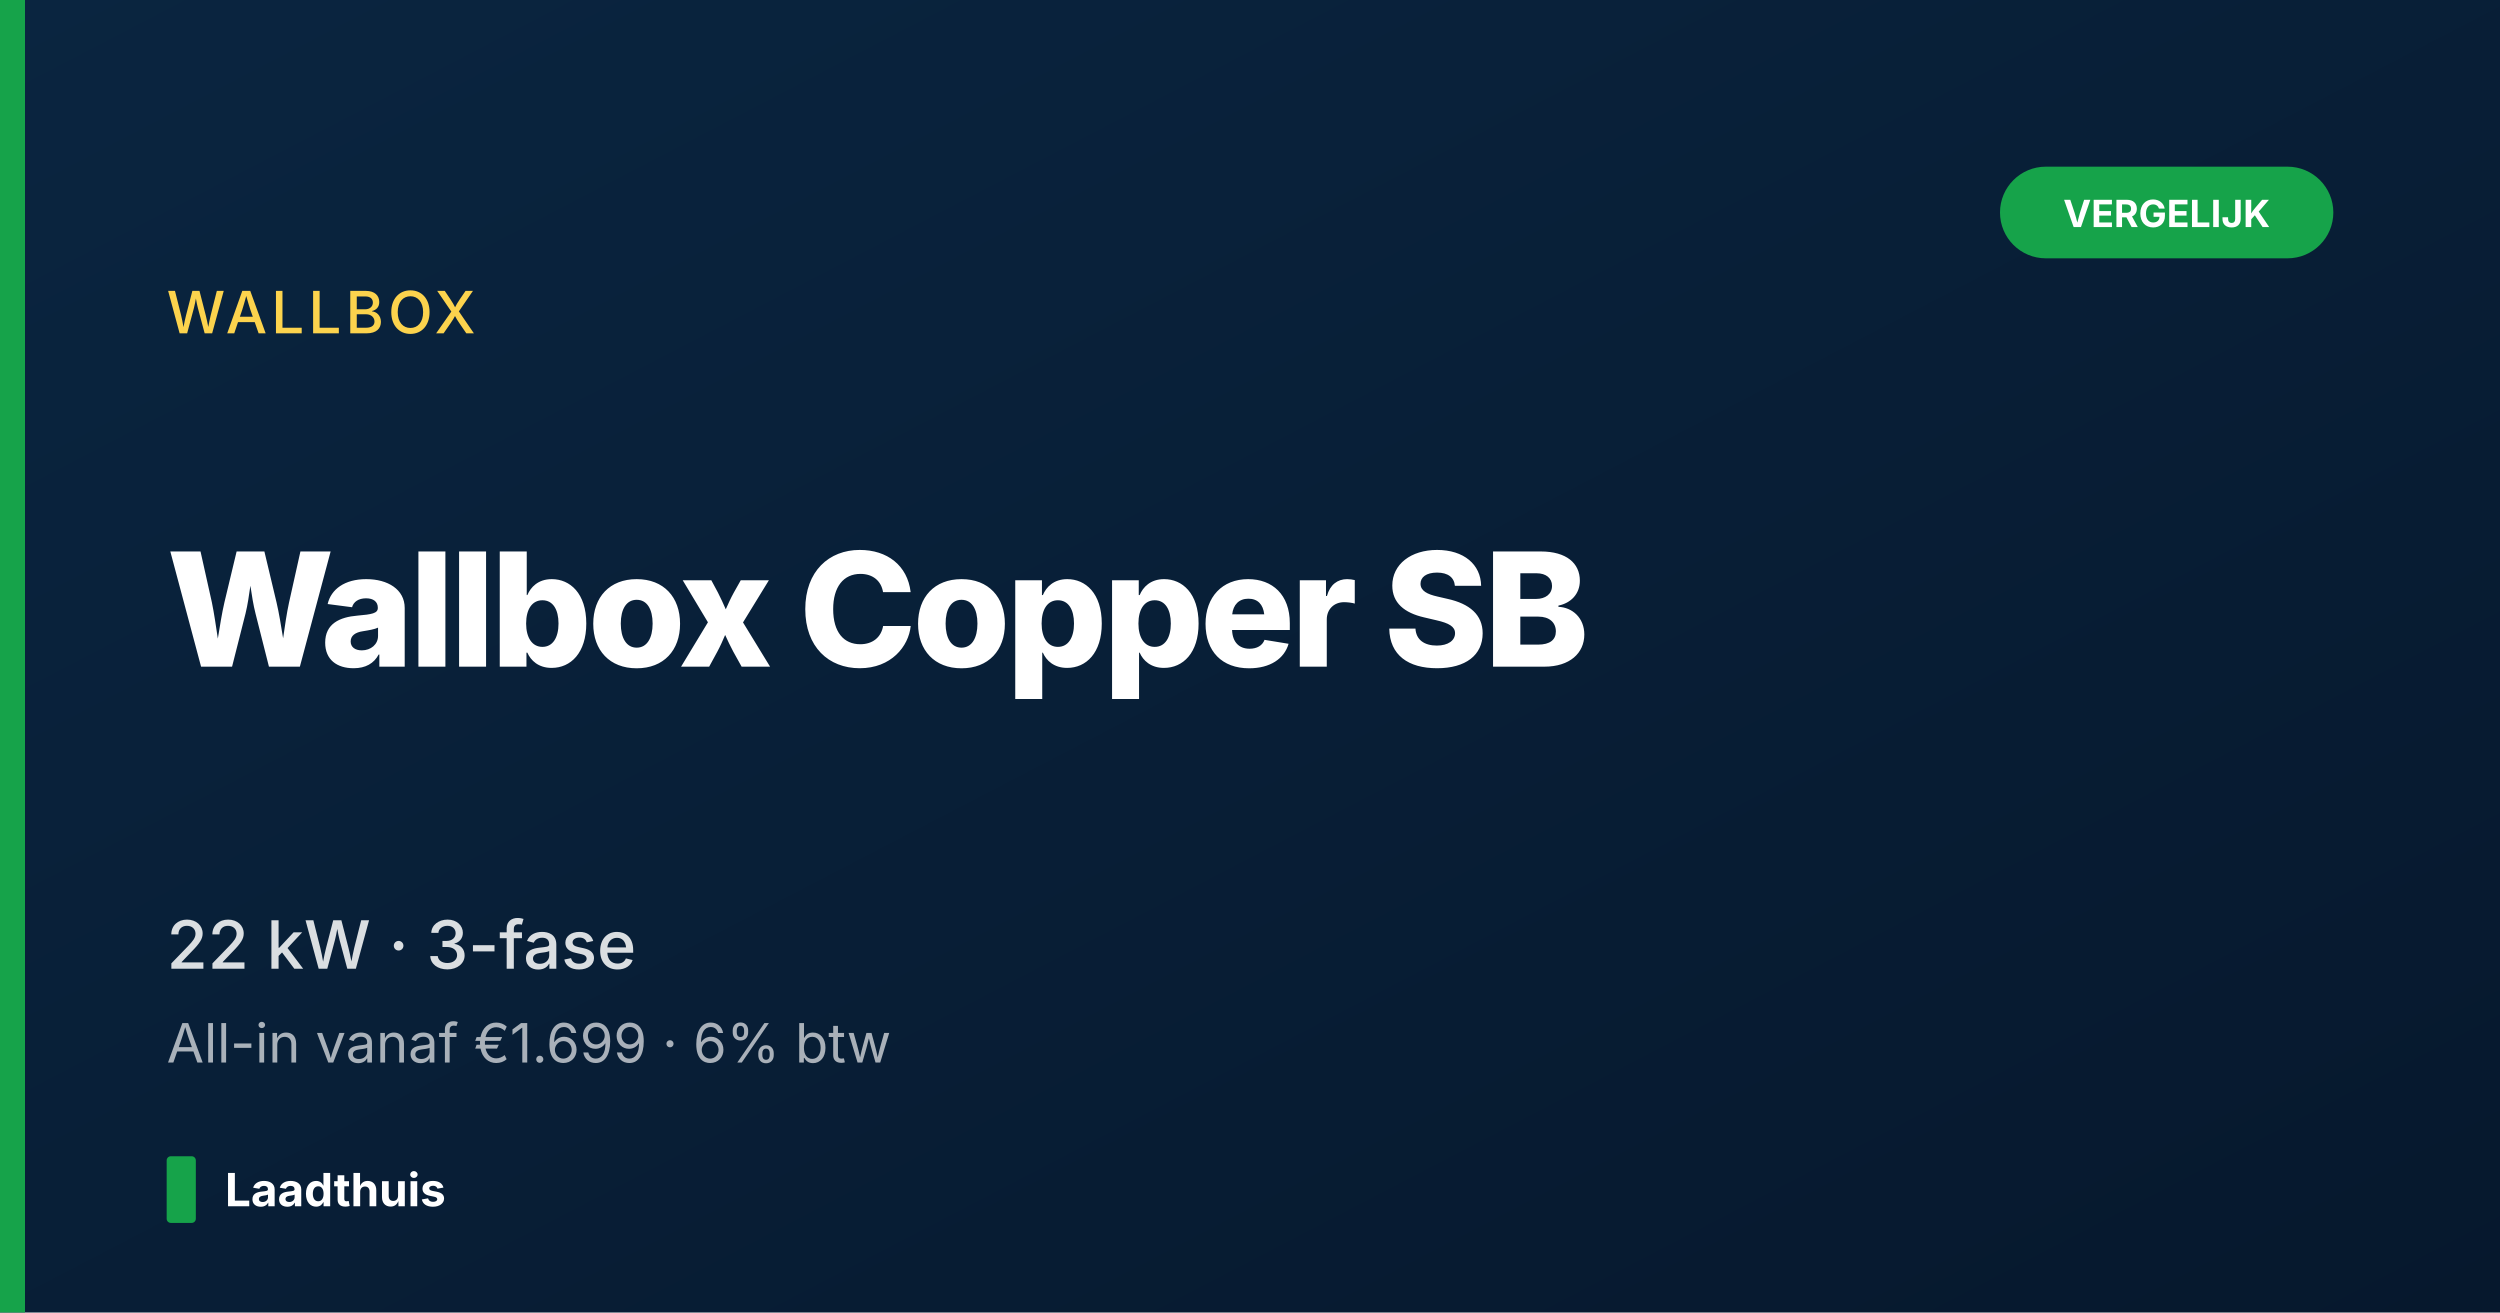
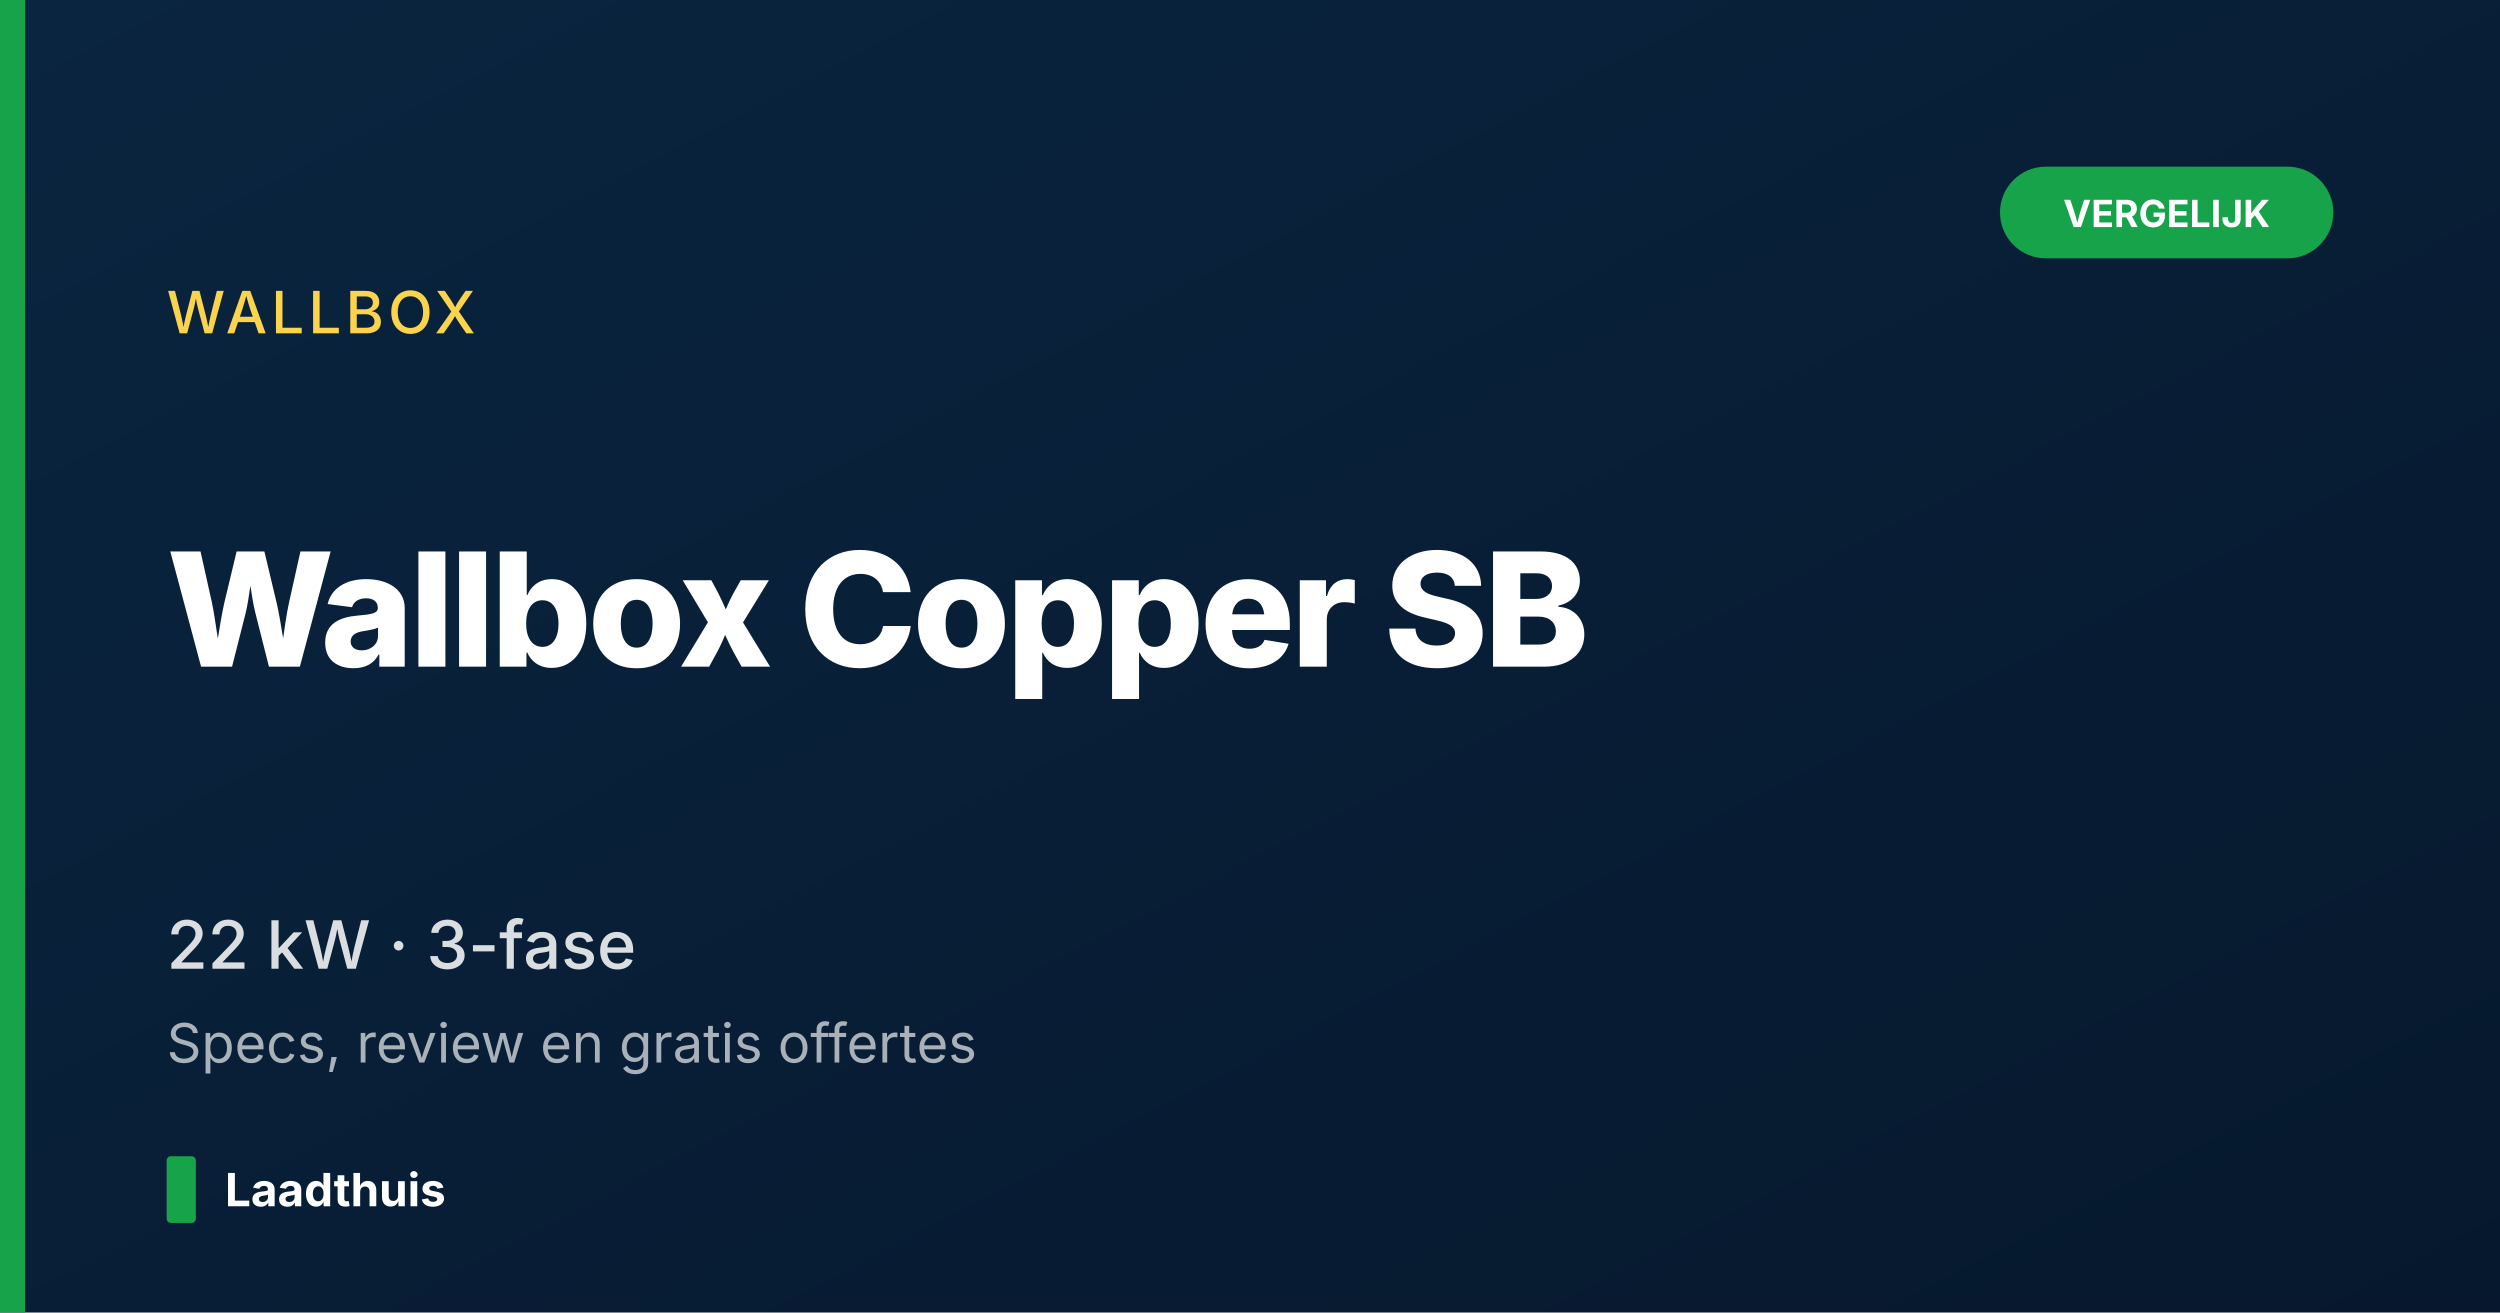
<svg xmlns="http://www.w3.org/2000/svg" width="1200" height="630" viewBox="0 0 1200 630">
  <defs>
    <linearGradient id="bg" x1="0" y1="0" x2="1" y2="1">
      <stop offset="0%" stop-color="#0A2540" />
      <stop offset="100%" stop-color="#06182d" />
    </linearGradient>
  </defs>
  <rect width="1200" height="630" fill="url(#bg)" />
  <rect x="0" y="0" width="12" height="630" fill="#16A34A" />
  <g font-family="Inter, system-ui, -apple-system, sans-serif" fill="white">
    <text x="80" y="160" font-size="28" font-weight="500" fill="#FCD34D" letter-spacing="2">WALLBOX</text>
    <text x="80" y="320" font-size="76" font-weight="800" letter-spacing="-2">
      <tspan x="80" dy="0">Wallbox Copper SB</tspan>
    </text>
    <text x="80" y="465" font-size="32" font-weight="500" opacity="0.85">22 kW · 3-fase</text>
-     <text x="80" y="510" font-size="26" font-weight="400" opacity="0.65">All-in vanaf €1.699 · 6% btw</text>
+     <text x="80" y="510" font-size="26" font-weight="400" opacity="0.65">Specs, review en gratis offertes</text>
  </g>
  <g transform="translate(80 555)">
    <rect width="14" height="32" rx="2" fill="#16A34A" />
    <text x="28" y="24" font-family="Inter, system-ui, -apple-system, sans-serif" font-size="22" font-weight="700" fill="white">Laadthuis</text>
  </g>
  <g transform="translate(960 80)">
    <rect width="160" height="44" rx="22" fill="#16A34A" />
    <text x="80" y="29" text-anchor="middle" font-family="Inter, system-ui, -apple-system, sans-serif" font-size="18" font-weight="700" fill="white">VERGELIJK</text>
  </g>
</svg>
